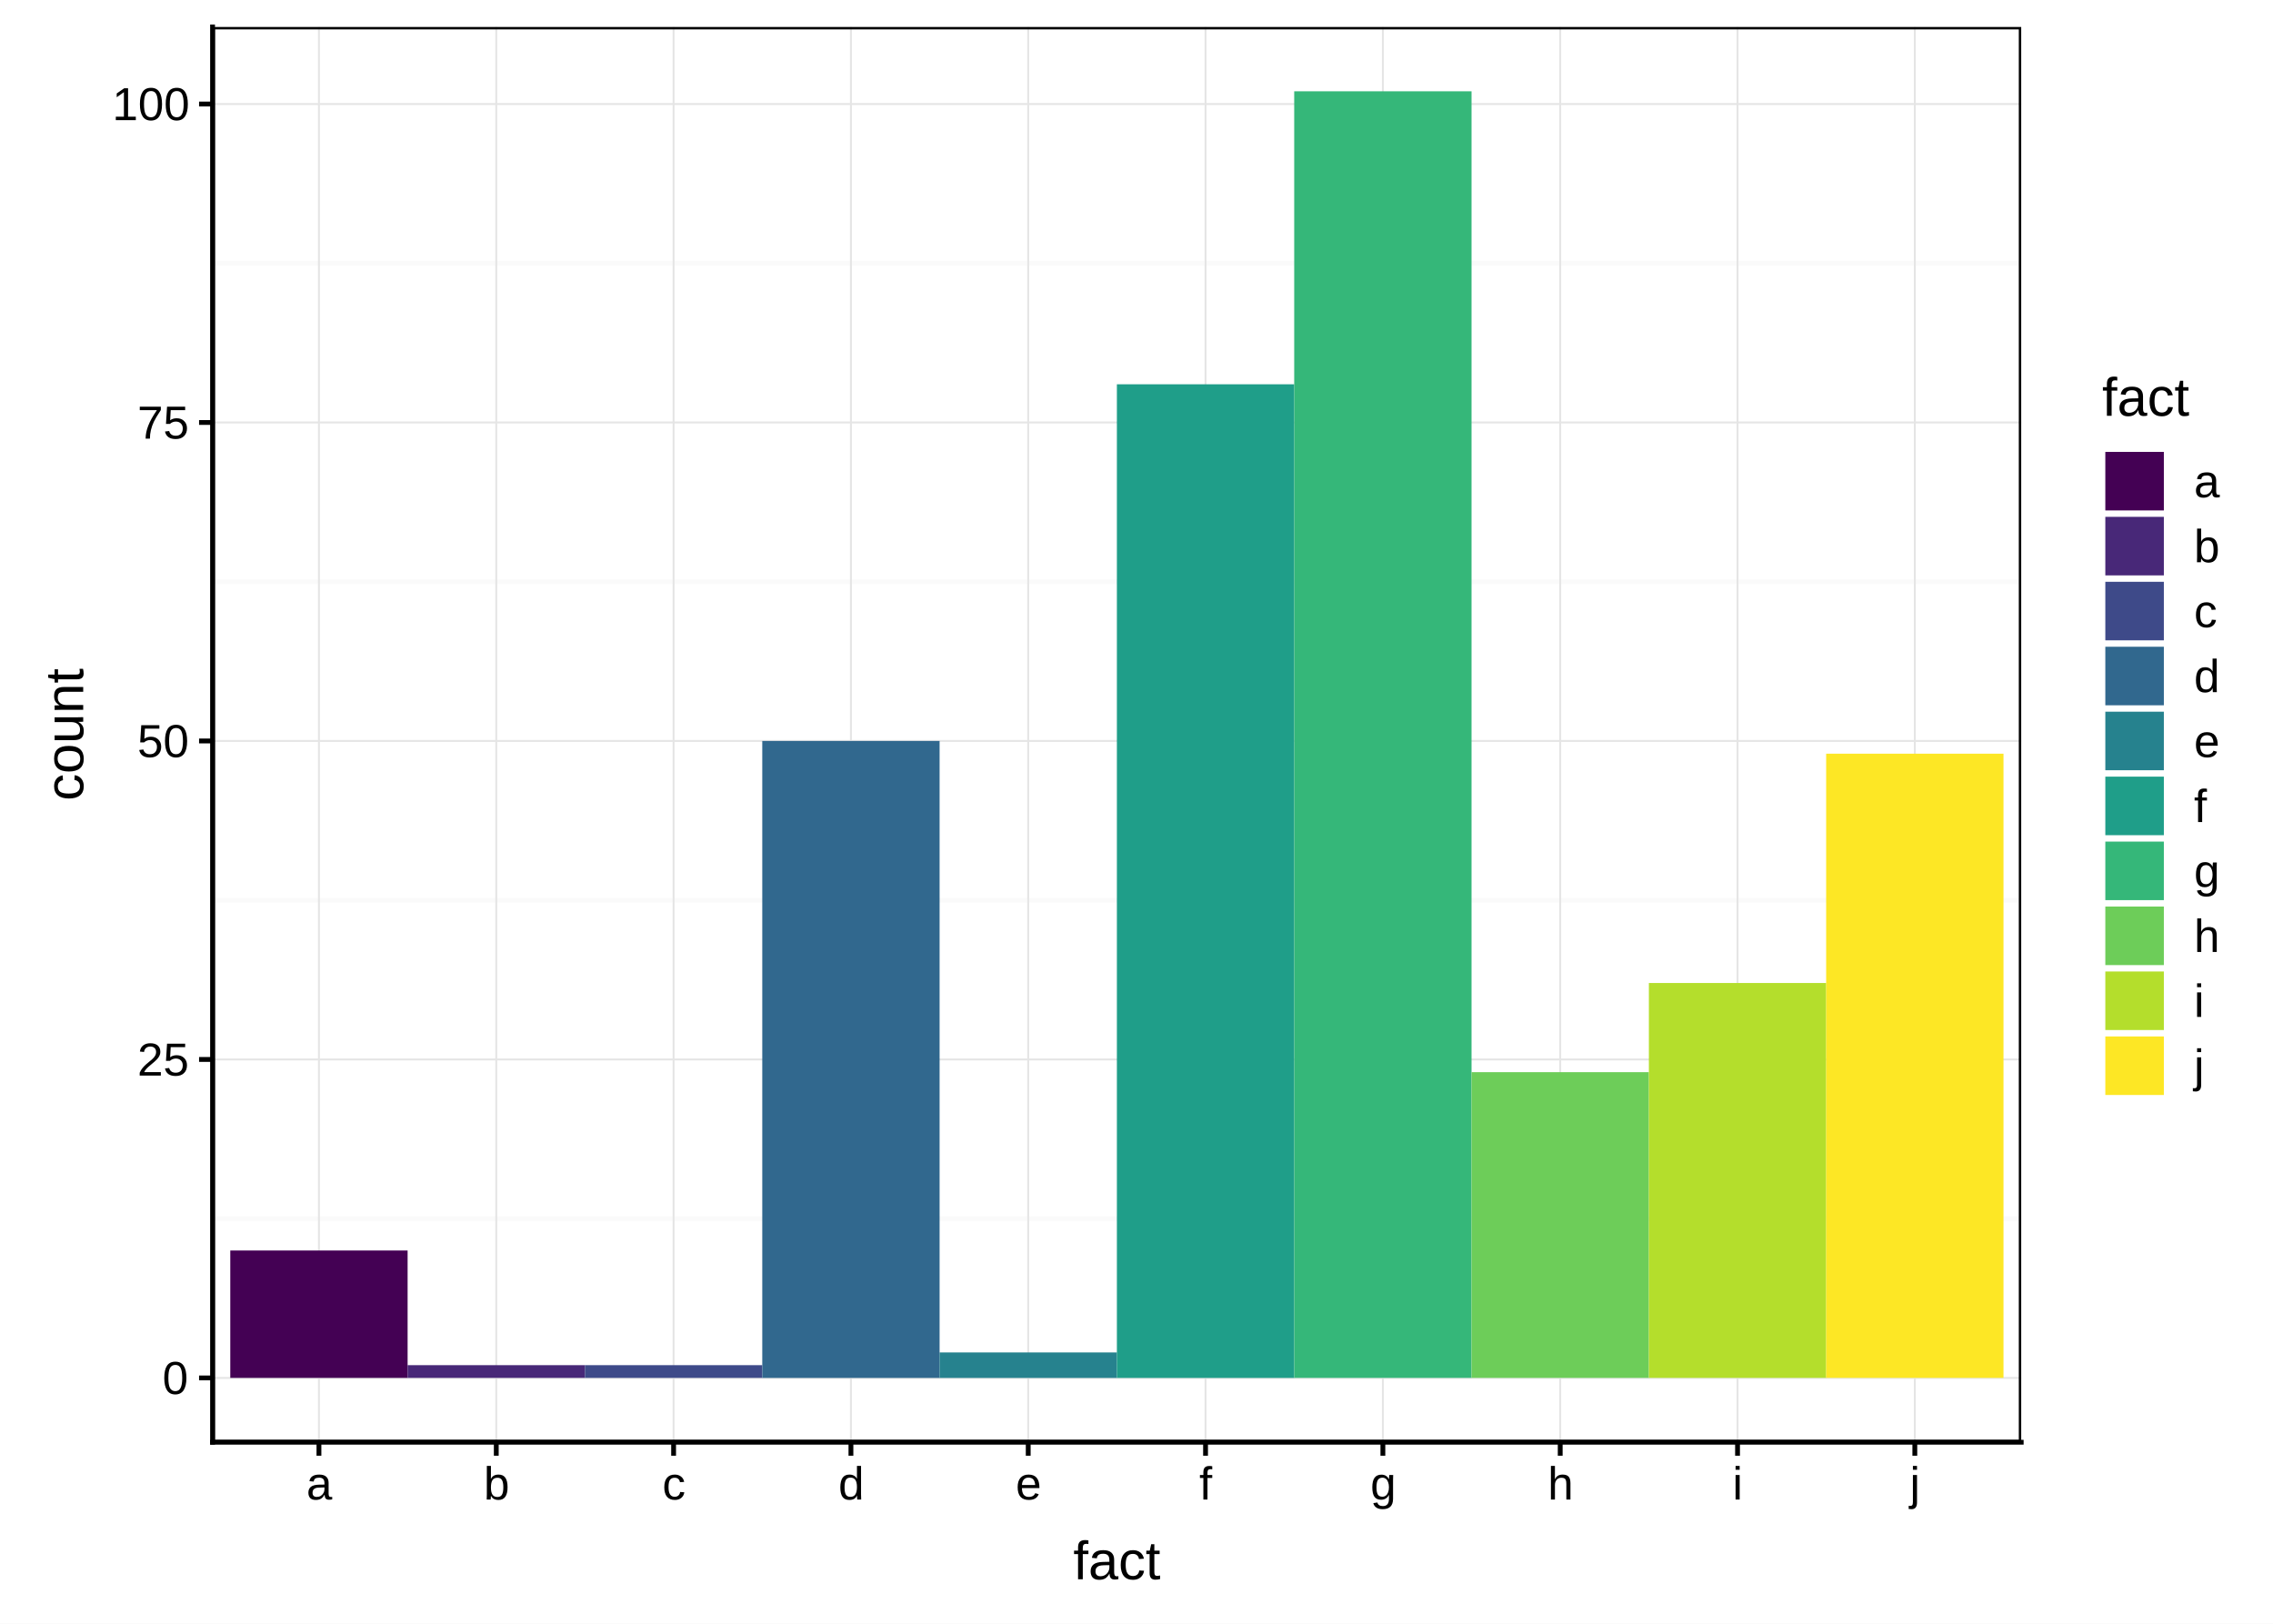
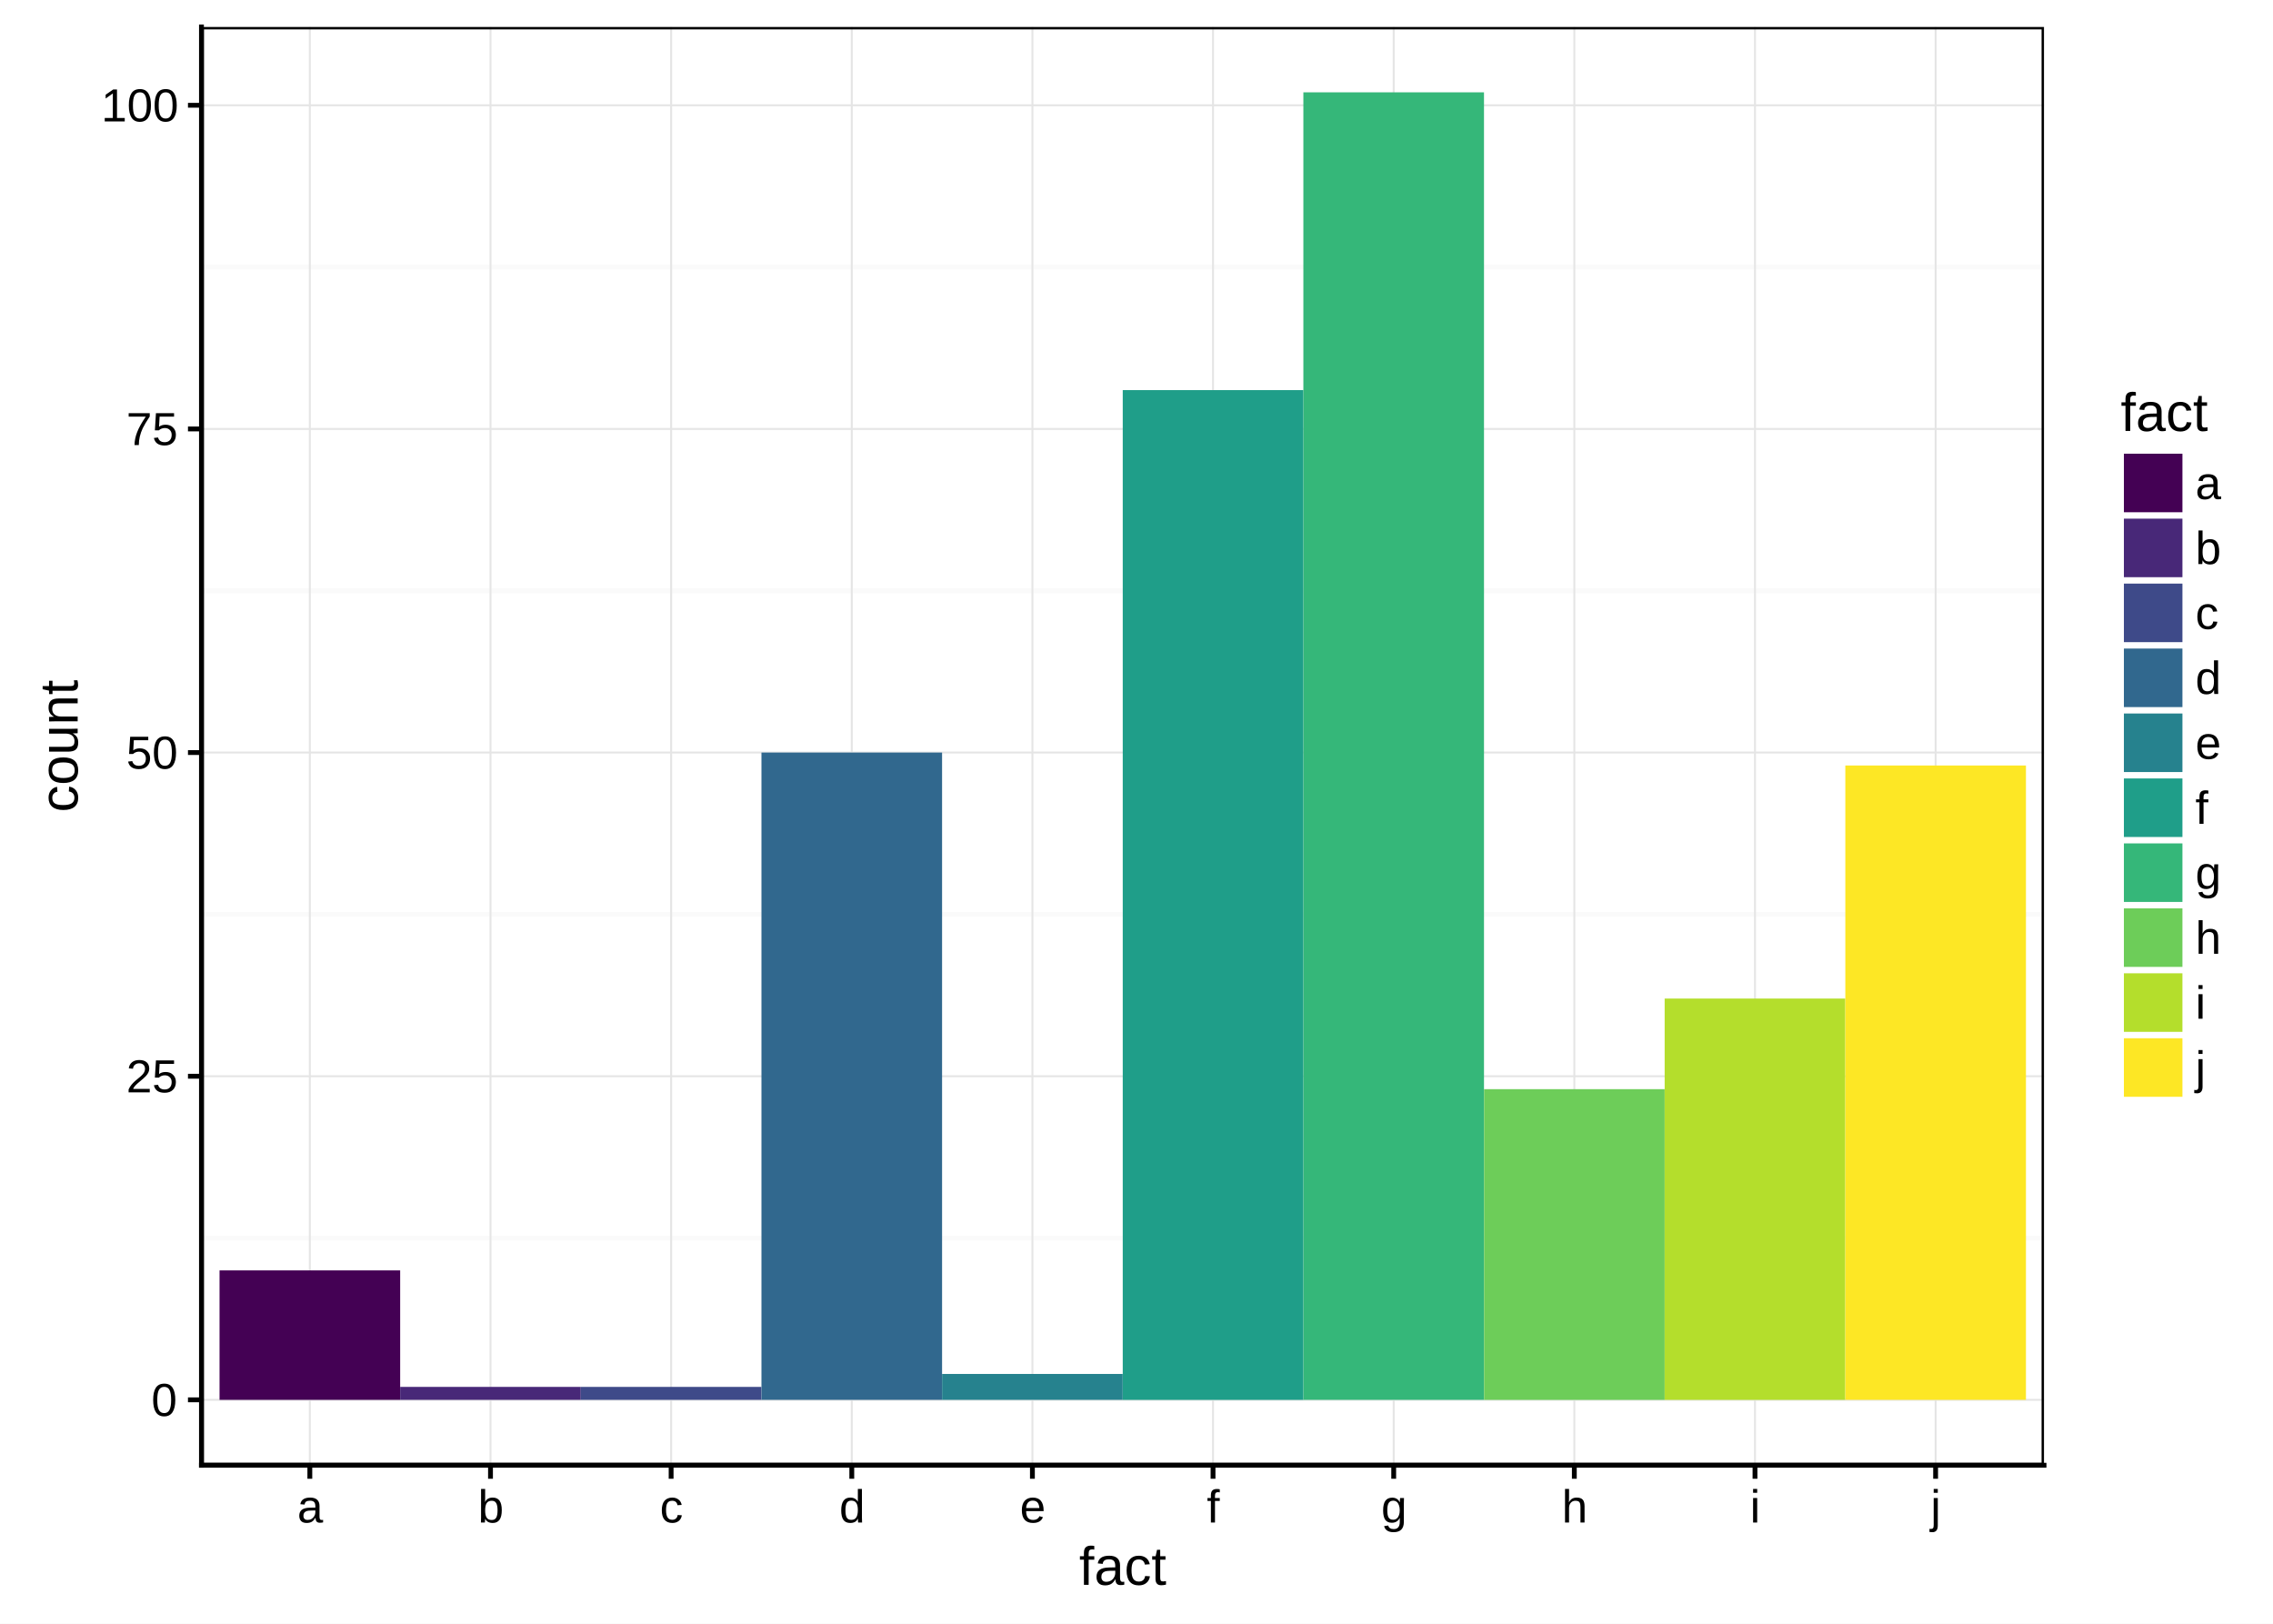
<svg xmlns="http://www.w3.org/2000/svg" viewBox="0 0 504.00 360.00">
  <defs>
    <style type="text/css">
    line, polyline, path, rect, circle {
      fill: none;
      stroke: #000000;
      stroke-linecap: round;
      stroke-linejoin: round;
      stroke-miterlimit: 10.00;
    }
  </style>
  </defs>
  <rect width="100%" height="100%" style="stroke: none; fill: #FFFFFF;" />
  <rect x="0.00" y="0.00" width="504.00" height="360.00" style="stroke-width: 0.00; stroke: none;" />
  <defs>
-     <clipPath id="cpNDcuMTMwM3w0NDguMTc0fDMxOS43NTh8NS45Nzc1OA==">
-       <rect x="47.13" y="5.98" width="401.04" height="313.78" />
+     <clipPath id="cpNDQuNjcwM3w0NTMuMjI1fDMyNC44NTh8NS45Nzc1OA==">
+       <rect x="44.67" y="5.98" width="408.55" height="318.88" />
    </clipPath>
  </defs>
-   <rect x="47.13" y="5.98" width="401.04" height="313.78" style="stroke-width: 0.00; stroke: none; fill: #FFFFFF;" clip-path="url(#cpNDcuMTMwM3w0NDguMTc0fDMxOS43NTh8NS45Nzc1OA==)" />
-   <polyline points="47.13,270.19 448.17,270.19 " style="stroke-width: 1.07; stroke: #FAFAFA; stroke-linecap: butt;" clip-path="url(#cpNDcuMTMwM3w0NDguMTc0fDMxOS43NTh8NS45Nzc1OA==)" />
-   <polyline points="47.13,199.58 448.17,199.58 " style="stroke-width: 1.07; stroke: #FAFAFA; stroke-linecap: butt;" clip-path="url(#cpNDcuMTMwM3w0NDguMTc0fDMxOS43NTh8NS45Nzc1OA==)" />
-   <polyline points="47.13,128.98 448.17,128.98 " style="stroke-width: 1.07; stroke: #FAFAFA; stroke-linecap: butt;" clip-path="url(#cpNDcuMTMwM3w0NDguMTc0fDMxOS43NTh8NS45Nzc1OA==)" />
-   <polyline points="47.13,58.37 448.17,58.37 " style="stroke-width: 1.07; stroke: #FAFAFA; stroke-linecap: butt;" clip-path="url(#cpNDcuMTMwM3w0NDguMTc0fDMxOS43NTh8NS45Nzc1OA==)" />
-   <polyline points="47.13,305.50 448.17,305.50 " style="stroke-width: 0.43; stroke: #E5E5E5; stroke-linecap: butt;" clip-path="url(#cpNDcuMTMwM3w0NDguMTc0fDMxOS43NTh8NS45Nzc1OA==)" />
-   <polyline points="47.13,234.89 448.17,234.89 " style="stroke-width: 0.43; stroke: #E5E5E5; stroke-linecap: butt;" clip-path="url(#cpNDcuMTMwM3w0NDguMTc0fDMxOS43NTh8NS45Nzc1OA==)" />
-   <polyline points="47.13,164.28 448.17,164.28 " style="stroke-width: 0.43; stroke: #E5E5E5; stroke-linecap: butt;" clip-path="url(#cpNDcuMTMwM3w0NDguMTc0fDMxOS43NTh8NS45Nzc1OA==)" />
-   <polyline points="47.13,93.67 448.17,93.67 " style="stroke-width: 0.43; stroke: #E5E5E5; stroke-linecap: butt;" clip-path="url(#cpNDcuMTMwM3w0NDguMTc0fDMxOS43NTh8NS45Nzc1OA==)" />
-   <polyline points="47.13,23.06 448.17,23.06 " style="stroke-width: 0.43; stroke: #E5E5E5; stroke-linecap: butt;" clip-path="url(#cpNDcuMTMwM3w0NDguMTc0fDMxOS43NTh8NS45Nzc1OA==)" />
-   <polyline points="70.72,319.76 70.72,5.98 " style="stroke-width: 0.43; stroke: #E5E5E5; stroke-linecap: butt;" clip-path="url(#cpNDcuMTMwM3w0NDguMTc0fDMxOS43NTh8NS45Nzc1OA==)" />
-   <polyline points="110.04,319.76 110.04,5.98 " style="stroke-width: 0.43; stroke: #E5E5E5; stroke-linecap: butt;" clip-path="url(#cpNDcuMTMwM3w0NDguMTc0fDMxOS43NTh8NS45Nzc1OA==)" />
-   <polyline points="149.36,319.76 149.36,5.98 " style="stroke-width: 0.43; stroke: #E5E5E5; stroke-linecap: butt;" clip-path="url(#cpNDcuMTMwM3w0NDguMTc0fDMxOS43NTh8NS45Nzc1OA==)" />
-   <polyline points="188.68,319.76 188.68,5.98 " style="stroke-width: 0.43; stroke: #E5E5E5; stroke-linecap: butt;" clip-path="url(#cpNDcuMTMwM3w0NDguMTc0fDMxOS43NTh8NS45Nzc1OA==)" />
-   <polyline points="227.99,319.76 227.99,5.98 " style="stroke-width: 0.43; stroke: #E5E5E5; stroke-linecap: butt;" clip-path="url(#cpNDcuMTMwM3w0NDguMTc0fDMxOS43NTh8NS45Nzc1OA==)" />
-   <polyline points="267.31,319.76 267.31,5.98 " style="stroke-width: 0.43; stroke: #E5E5E5; stroke-linecap: butt;" clip-path="url(#cpNDcuMTMwM3w0NDguMTc0fDMxOS43NTh8NS45Nzc1OA==)" />
-   <polyline points="306.63,319.76 306.63,5.98 " style="stroke-width: 0.43; stroke: #E5E5E5; stroke-linecap: butt;" clip-path="url(#cpNDcuMTMwM3w0NDguMTc0fDMxOS43NTh8NS45Nzc1OA==)" />
-   <polyline points="345.95,319.76 345.95,5.98 " style="stroke-width: 0.43; stroke: #E5E5E5; stroke-linecap: butt;" clip-path="url(#cpNDcuMTMwM3w0NDguMTc0fDMxOS43NTh8NS45Nzc1OA==)" />
-   <polyline points="385.27,319.76 385.27,5.98 " style="stroke-width: 0.43; stroke: #E5E5E5; stroke-linecap: butt;" clip-path="url(#cpNDcuMTMwM3w0NDguMTc0fDMxOS43NTh8NS45Nzc1OA==)" />
-   <polyline points="424.58,319.76 424.58,5.98 " style="stroke-width: 0.43; stroke: #E5E5E5; stroke-linecap: butt;" clip-path="url(#cpNDcuMTMwM3w0NDguMTc0fDMxOS43NTh8NS45Nzc1OA==)" />
-   <rect x="51.06" y="277.25" width="39.32" height="28.24" style="stroke-width: 1.07; stroke: none; stroke-linecap: butt; fill: #440154;" clip-path="url(#cpNDcuMTMwM3w0NDguMTc0fDMxOS43NTh8NS45Nzc1OA==)" />
-   <rect x="90.38" y="302.67" width="39.32" height="2.82" style="stroke-width: 1.07; stroke: none; stroke-linecap: butt; fill: #482878;" clip-path="url(#cpNDcuMTMwM3w0NDguMTc0fDMxOS43NTh8NS45Nzc1OA==)" />
-   <rect x="129.70" y="302.67" width="39.32" height="2.82" style="stroke-width: 1.07; stroke: none; stroke-linecap: butt; fill: #3E4A89;" clip-path="url(#cpNDcuMTMwM3w0NDguMTc0fDMxOS43NTh8NS45Nzc1OA==)" />
-   <rect x="169.02" y="164.28" width="39.32" height="141.22" style="stroke-width: 1.07; stroke: none; stroke-linecap: butt; fill: #31688E;" clip-path="url(#cpNDcuMTMwM3w0NDguMTc0fDMxOS43NTh8NS45Nzc1OA==)" />
-   <rect x="208.33" y="299.85" width="39.32" height="5.65" style="stroke-width: 1.07; stroke: none; stroke-linecap: butt; fill: #26828E;" clip-path="url(#cpNDcuMTMwM3w0NDguMTc0fDMxOS43NTh8NS45Nzc1OA==)" />
-   <rect x="247.65" y="85.20" width="39.32" height="220.30" style="stroke-width: 1.07; stroke: none; stroke-linecap: butt; fill: #1F9E89;" clip-path="url(#cpNDcuMTMwM3w0NDguMTc0fDMxOS43NTh8NS45Nzc1OA==)" />
-   <rect x="286.97" y="20.24" width="39.32" height="285.25" style="stroke-width: 1.07; stroke: none; stroke-linecap: butt; fill: #35B779;" clip-path="url(#cpNDcuMTMwM3w0NDguMTc0fDMxOS43NTh8NS45Nzc1OA==)" />
-   <rect x="326.29" y="237.71" width="39.32" height="67.78" style="stroke-width: 1.07; stroke: none; stroke-linecap: butt; fill: #6DCD59;" clip-path="url(#cpNDcuMTMwM3w0NDguMTc0fDMxOS43NTh8NS45Nzc1OA==)" />
-   <rect x="365.61" y="217.94" width="39.32" height="87.55" style="stroke-width: 1.07; stroke: none; stroke-linecap: butt; fill: #B4DE2C;" clip-path="url(#cpNDcuMTMwM3w0NDguMTc0fDMxOS43NTh8NS45Nzc1OA==)" />
-   <rect x="404.92" y="167.10" width="39.32" height="138.39" style="stroke-width: 1.07; stroke: none; stroke-linecap: butt; fill: #FDE725;" clip-path="url(#cpNDcuMTMwM3w0NDguMTc0fDMxOS43NTh8NS45Nzc1OA==)" />
-   <rect x="47.13" y="5.98" width="401.04" height="313.78" style="stroke-width: 1.07;" clip-path="url(#cpNDcuMTMwM3w0NDguMTc0fDMxOS43NTh8NS45Nzc1OA==)" />
+   <rect x="44.67" y="5.98" width="408.55" height="318.88" style="stroke-width: 0.00; stroke: none; fill: #FFFFFF;" clip-path="url(#cpNDQuNjcwM3w0NTMuMjI1fDMyNC44NTh8NS45Nzc1OA==)" />
+   <polyline points="44.67,274.49 453.23,274.49 " style="stroke-width: 1.07; stroke: #FAFAFA; stroke-linecap: butt;" clip-path="url(#cpNDQuNjcwM3w0NTMuMjI1fDMyNC44NTh8NS45Nzc1OA==)" />
+   <polyline points="44.67,202.73 453.23,202.73 " style="stroke-width: 1.07; stroke: #FAFAFA; stroke-linecap: butt;" clip-path="url(#cpNDQuNjcwM3w0NTMuMjI1fDMyNC44NTh8NS45Nzc1OA==)" />
+   <polyline points="44.67,130.98 453.23,130.98 " style="stroke-width: 1.07; stroke: #FAFAFA; stroke-linecap: butt;" clip-path="url(#cpNDQuNjcwM3w0NTMuMjI1fDMyNC44NTh8NS45Nzc1OA==)" />
+   <polyline points="44.67,59.22 453.23,59.22 " style="stroke-width: 1.07; stroke: #FAFAFA; stroke-linecap: butt;" clip-path="url(#cpNDQuNjcwM3w0NTMuMjI1fDMyNC44NTh8NS45Nzc1OA==)" />
+   <polyline points="44.67,310.36 453.23,310.36 " style="stroke-width: 0.43; stroke: #E5E5E5; stroke-linecap: butt;" clip-path="url(#cpNDQuNjcwM3w0NTMuMjI1fDMyNC44NTh8NS45Nzc1OA==)" />
+   <polyline points="44.67,238.61 453.23,238.61 " style="stroke-width: 0.43; stroke: #E5E5E5; stroke-linecap: butt;" clip-path="url(#cpNDQuNjcwM3w0NTMuMjI1fDMyNC44NTh8NS45Nzc1OA==)" />
+   <polyline points="44.67,166.85 453.23,166.85 " style="stroke-width: 0.43; stroke: #E5E5E5; stroke-linecap: butt;" clip-path="url(#cpNDQuNjcwM3w0NTMuMjI1fDMyNC44NTh8NS45Nzc1OA==)" />
+   <polyline points="44.67,95.10 453.23,95.10 " style="stroke-width: 0.43; stroke: #E5E5E5; stroke-linecap: butt;" clip-path="url(#cpNDQuNjcwM3w0NTMuMjI1fDMyNC44NTh8NS45Nzc1OA==)" />
+   <polyline points="44.67,23.34 453.23,23.34 " style="stroke-width: 0.43; stroke: #E5E5E5; stroke-linecap: butt;" clip-path="url(#cpNDQuNjcwM3w0NTMuMjI1fDMyNC44NTh8NS45Nzc1OA==)" />
+   <polyline points="68.70,324.86 68.70,5.98 " style="stroke-width: 0.43; stroke: #E5E5E5; stroke-linecap: butt;" clip-path="url(#cpNDQuNjcwM3w0NTMuMjI1fDMyNC44NTh8NS45Nzc1OA==)" />
+   <polyline points="108.76,324.86 108.76,5.98 " style="stroke-width: 0.43; stroke: #E5E5E5; stroke-linecap: butt;" clip-path="url(#cpNDQuNjcwM3w0NTMuMjI1fDMyNC44NTh8NS45Nzc1OA==)" />
+   <polyline points="148.81,324.86 148.81,5.98 " style="stroke-width: 0.43; stroke: #E5E5E5; stroke-linecap: butt;" clip-path="url(#cpNDQuNjcwM3w0NTMuMjI1fDMyNC44NTh8NS45Nzc1OA==)" />
+   <polyline points="188.87,324.86 188.87,5.98 " style="stroke-width: 0.43; stroke: #E5E5E5; stroke-linecap: butt;" clip-path="url(#cpNDQuNjcwM3w0NTMuMjI1fDMyNC44NTh8NS45Nzc1OA==)" />
+   <polyline points="228.92,324.86 228.92,5.98 " style="stroke-width: 0.43; stroke: #E5E5E5; stroke-linecap: butt;" clip-path="url(#cpNDQuNjcwM3w0NTMuMjI1fDMyNC44NTh8NS45Nzc1OA==)" />
+   <polyline points="268.97,324.86 268.97,5.98 " style="stroke-width: 0.43; stroke: #E5E5E5; stroke-linecap: butt;" clip-path="url(#cpNDQuNjcwM3w0NTMuMjI1fDMyNC44NTh8NS45Nzc1OA==)" />
+   <polyline points="309.03,324.86 309.03,5.98 " style="stroke-width: 0.43; stroke: #E5E5E5; stroke-linecap: butt;" clip-path="url(#cpNDQuNjcwM3w0NTMuMjI1fDMyNC44NTh8NS45Nzc1OA==)" />
+   <polyline points="349.08,324.86 349.08,5.98 " style="stroke-width: 0.43; stroke: #E5E5E5; stroke-linecap: butt;" clip-path="url(#cpNDQuNjcwM3w0NTMuMjI1fDMyNC44NTh8NS45Nzc1OA==)" />
+   <polyline points="389.14,324.86 389.14,5.98 " style="stroke-width: 0.43; stroke: #E5E5E5; stroke-linecap: butt;" clip-path="url(#cpNDQuNjcwM3w0NTMuMjI1fDMyNC44NTh8NS45Nzc1OA==)" />
+   <polyline points="429.19,324.86 429.19,5.98 " style="stroke-width: 0.43; stroke: #E5E5E5; stroke-linecap: butt;" clip-path="url(#cpNDQuNjcwM3w0NTMuMjI1fDMyNC44NTh8NS45Nzc1OA==)" />
+   <rect x="48.68" y="281.66" width="40.05" height="28.70" style="stroke-width: 1.07; stroke: none; stroke-linecap: butt; fill: #440154;" clip-path="url(#cpNDQuNjcwM3w0NTMuMjI1fDMyNC44NTh8NS45Nzc1OA==)" />
+   <rect x="88.73" y="307.49" width="40.05" height="2.87" style="stroke-width: 1.07; stroke: none; stroke-linecap: butt; fill: #482878;" clip-path="url(#cpNDQuNjcwM3w0NTMuMjI1fDMyNC44NTh8NS45Nzc1OA==)" />
+   <rect x="128.78" y="307.49" width="40.05" height="2.87" style="stroke-width: 1.07; stroke: none; stroke-linecap: butt; fill: #3E4A89;" clip-path="url(#cpNDQuNjcwM3w0NTMuMjI1fDMyNC44NTh8NS45Nzc1OA==)" />
+   <rect x="168.84" y="166.85" width="40.05" height="143.51" style="stroke-width: 1.07; stroke: none; stroke-linecap: butt; fill: #31688E;" clip-path="url(#cpNDQuNjcwM3w0NTMuMjI1fDMyNC44NTh8NS45Nzc1OA==)" />
+   <rect x="208.89" y="304.62" width="40.05" height="5.74" style="stroke-width: 1.07; stroke: none; stroke-linecap: butt; fill: #26828E;" clip-path="url(#cpNDQuNjcwM3w0NTMuMjI1fDMyNC44NTh8NS45Nzc1OA==)" />
+   <rect x="248.95" y="86.49" width="40.05" height="223.88" style="stroke-width: 1.07; stroke: none; stroke-linecap: butt; fill: #1F9E89;" clip-path="url(#cpNDQuNjcwM3w0NTMuMjI1fDMyNC44NTh8NS45Nzc1OA==)" />
+   <rect x="289.00" y="20.47" width="40.05" height="289.89" style="stroke-width: 1.07; stroke: none; stroke-linecap: butt; fill: #35B779;" clip-path="url(#cpNDQuNjcwM3w0NTMuMjI1fDMyNC44NTh8NS45Nzc1OA==)" />
+   <rect x="329.06" y="241.48" width="40.05" height="68.89" style="stroke-width: 1.07; stroke: none; stroke-linecap: butt; fill: #6DCD59;" clip-path="url(#cpNDQuNjcwM3w0NTMuMjI1fDMyNC44NTh8NS45Nzc1OA==)" />
+   <rect x="369.11" y="221.39" width="40.05" height="88.98" style="stroke-width: 1.07; stroke: none; stroke-linecap: butt; fill: #B4DE2C;" clip-path="url(#cpNDQuNjcwM3w0NTMuMjI1fDMyNC44NTh8NS45Nzc1OA==)" />
+   <rect x="409.17" y="169.72" width="40.05" height="140.64" style="stroke-width: 1.07; stroke: none; stroke-linecap: butt; fill: #FDE725;" clip-path="url(#cpNDQuNjcwM3w0NTMuMjI1fDMyNC44NTh8NS45Nzc1OA==)" />
+   <rect x="44.67" y="5.98" width="408.55" height="318.88" style="stroke-width: 1.07;" clip-path="url(#cpNDQuNjcwM3w0NTMuMjI1fDMyNC44NTh8NS45Nzc1OA==)" />
  <defs>
    <clipPath id="cpMHw1MDR8MzYwfDA=">
      <rect x="0.00" y="0.00" width="504.00" height="360.00" />
    </clipPath>
  </defs>
-   <polyline points="47.13,319.76 47.13,5.98 " style="stroke-width: 1.07; stroke-linecap: square;" clip-path="url(#cpMHw1MDR8MzYwfDA=)" />
+   <polyline points="44.67,324.86 44.67,5.98 " style="stroke-width: 1.07; stroke-linecap: square;" clip-path="url(#cpMHw1MDR8MzYwfDA=)" />
  <g clip-path="url(#cpMHw1MDR8MzYwfDA=)">
-     <text x="36.02" y="309.07" style="font-size: 10.28px; font-family: Arial;" textLength="5.56px" lengthAdjust="spacingAndGlyphs">0</text>
+     <text x="33.56" y="313.94" style="font-size: 10.28px; font-family: Arial;" textLength="5.56px" lengthAdjust="spacingAndGlyphs">0</text>
  </g>
  <g clip-path="url(#cpMHw1MDR8MzYwfDA=)">
-     <text x="30.46" y="238.47" style="font-size: 10.28px; font-family: Arial;" textLength="11.12px" lengthAdjust="spacingAndGlyphs">25</text>
+     <text x="28.00" y="242.19" style="font-size: 10.28px; font-family: Arial;" textLength="11.12px" lengthAdjust="spacingAndGlyphs">25</text>
  </g>
  <g clip-path="url(#cpMHw1MDR8MzYwfDA=)">
-     <text x="30.46" y="167.86" style="font-size: 10.28px; font-family: Arial;" textLength="11.12px" lengthAdjust="spacingAndGlyphs">50</text>
+     <text x="28.00" y="170.43" style="font-size: 10.28px; font-family: Arial;" textLength="11.12px" lengthAdjust="spacingAndGlyphs">50</text>
  </g>
  <g clip-path="url(#cpMHw1MDR8MzYwfDA=)">
-     <text x="30.46" y="97.25" style="font-size: 10.28px; font-family: Arial;" textLength="11.12px" lengthAdjust="spacingAndGlyphs">75</text>
+     <text x="28.00" y="98.68" style="font-size: 10.28px; font-family: Arial;" textLength="11.12px" lengthAdjust="spacingAndGlyphs">75</text>
  </g>
  <g clip-path="url(#cpMHw1MDR8MzYwfDA=)">
-     <text x="24.90" y="26.64" style="font-size: 10.28px; font-family: Arial;" textLength="16.68px" lengthAdjust="spacingAndGlyphs">100</text>
+     <text x="22.44" y="26.92" style="font-size: 10.28px; font-family: Arial;" textLength="16.68px" lengthAdjust="spacingAndGlyphs">100</text>
  </g>
-   <polyline points="44.14,305.50 47.13,305.50 " style="stroke-width: 1.07; stroke-linecap: butt;" clip-path="url(#cpMHw1MDR8MzYwfDA=)" />
-   <polyline points="44.14,234.89 47.13,234.89 " style="stroke-width: 1.07; stroke-linecap: butt;" clip-path="url(#cpMHw1MDR8MzYwfDA=)" />
-   <polyline points="44.14,164.28 47.13,164.28 " style="stroke-width: 1.07; stroke-linecap: butt;" clip-path="url(#cpMHw1MDR8MzYwfDA=)" />
-   <polyline points="44.14,93.67 47.13,93.67 " style="stroke-width: 1.07; stroke-linecap: butt;" clip-path="url(#cpMHw1MDR8MzYwfDA=)" />
-   <polyline points="44.14,23.06 47.13,23.06 " style="stroke-width: 1.07; stroke-linecap: butt;" clip-path="url(#cpMHw1MDR8MzYwfDA=)" />
-   <polyline points="47.13,319.76 448.17,319.76 " style="stroke-width: 1.07; stroke-linecap: square;" clip-path="url(#cpMHw1MDR8MzYwfDA=)" />
-   <polyline points="70.72,322.75 70.72,319.76 " style="stroke-width: 1.07; stroke-linecap: butt;" clip-path="url(#cpMHw1MDR8MzYwfDA=)" />
-   <polyline points="110.04,322.75 110.04,319.76 " style="stroke-width: 1.07; stroke-linecap: butt;" clip-path="url(#cpMHw1MDR8MzYwfDA=)" />
-   <polyline points="149.36,322.75 149.36,319.76 " style="stroke-width: 1.07; stroke-linecap: butt;" clip-path="url(#cpMHw1MDR8MzYwfDA=)" />
-   <polyline points="188.68,322.75 188.68,319.76 " style="stroke-width: 1.07; stroke-linecap: butt;" clip-path="url(#cpMHw1MDR8MzYwfDA=)" />
-   <polyline points="227.99,322.75 227.99,319.76 " style="stroke-width: 1.07; stroke-linecap: butt;" clip-path="url(#cpMHw1MDR8MzYwfDA=)" />
-   <polyline points="267.31,322.75 267.31,319.76 " style="stroke-width: 1.07; stroke-linecap: butt;" clip-path="url(#cpMHw1MDR8MzYwfDA=)" />
-   <polyline points="306.63,322.75 306.63,319.76 " style="stroke-width: 1.07; stroke-linecap: butt;" clip-path="url(#cpMHw1MDR8MzYwfDA=)" />
-   <polyline points="345.95,322.75 345.95,319.76 " style="stroke-width: 1.07; stroke-linecap: butt;" clip-path="url(#cpMHw1MDR8MzYwfDA=)" />
-   <polyline points="385.27,322.75 385.27,319.76 " style="stroke-width: 1.07; stroke-linecap: butt;" clip-path="url(#cpMHw1MDR8MzYwfDA=)" />
-   <polyline points="424.58,322.75 424.58,319.76 " style="stroke-width: 1.07; stroke-linecap: butt;" clip-path="url(#cpMHw1MDR8MzYwfDA=)" />
+   <polyline points="41.68,310.36 44.67,310.36 " style="stroke-width: 1.07; stroke-linecap: butt;" clip-path="url(#cpMHw1MDR8MzYwfDA=)" />
+   <polyline points="41.68,238.61 44.67,238.61 " style="stroke-width: 1.07; stroke-linecap: butt;" clip-path="url(#cpMHw1MDR8MzYwfDA=)" />
+   <polyline points="41.68,166.85 44.67,166.85 " style="stroke-width: 1.07; stroke-linecap: butt;" clip-path="url(#cpMHw1MDR8MzYwfDA=)" />
+   <polyline points="41.68,95.10 44.67,95.10 " style="stroke-width: 1.07; stroke-linecap: butt;" clip-path="url(#cpMHw1MDR8MzYwfDA=)" />
+   <polyline points="41.68,23.34 44.67,23.34 " style="stroke-width: 1.07; stroke-linecap: butt;" clip-path="url(#cpMHw1MDR8MzYwfDA=)" />
+   <polyline points="44.67,324.86 453.23,324.86 " style="stroke-width: 1.07; stroke-linecap: square;" clip-path="url(#cpMHw1MDR8MzYwfDA=)" />
+   <polyline points="68.70,327.85 68.70,324.86 " style="stroke-width: 1.07; stroke-linecap: butt;" clip-path="url(#cpMHw1MDR8MzYwfDA=)" />
+   <polyline points="108.76,327.85 108.76,324.86 " style="stroke-width: 1.07; stroke-linecap: butt;" clip-path="url(#cpMHw1MDR8MzYwfDA=)" />
+   <polyline points="148.81,327.85 148.81,324.86 " style="stroke-width: 1.07; stroke-linecap: butt;" clip-path="url(#cpMHw1MDR8MzYwfDA=)" />
+   <polyline points="188.87,327.85 188.87,324.86 " style="stroke-width: 1.07; stroke-linecap: butt;" clip-path="url(#cpMHw1MDR8MzYwfDA=)" />
+   <polyline points="228.92,327.85 228.92,324.86 " style="stroke-width: 1.07; stroke-linecap: butt;" clip-path="url(#cpMHw1MDR8MzYwfDA=)" />
+   <polyline points="268.97,327.85 268.97,324.86 " style="stroke-width: 1.07; stroke-linecap: butt;" clip-path="url(#cpMHw1MDR8MzYwfDA=)" />
+   <polyline points="309.03,327.85 309.03,324.86 " style="stroke-width: 1.07; stroke-linecap: butt;" clip-path="url(#cpMHw1MDR8MzYwfDA=)" />
+   <polyline points="349.08,327.85 349.08,324.86 " style="stroke-width: 1.07; stroke-linecap: butt;" clip-path="url(#cpMHw1MDR8MzYwfDA=)" />
+   <polyline points="389.14,327.85 389.14,324.86 " style="stroke-width: 1.07; stroke-linecap: butt;" clip-path="url(#cpMHw1MDR8MzYwfDA=)" />
+   <polyline points="429.19,327.85 429.19,324.86 " style="stroke-width: 1.07; stroke-linecap: butt;" clip-path="url(#cpMHw1MDR8MzYwfDA=)" />
  <g clip-path="url(#cpMHw1MDR8MzYwfDA=)">
-     <text x="67.94" y="332.46" style="font-size: 10.28px; font-family: Arial;" textLength="5.56px" lengthAdjust="spacingAndGlyphs">a</text>
+     <text x="65.92" y="337.56" style="font-size: 10.28px; font-family: Arial;" textLength="5.56px" lengthAdjust="spacingAndGlyphs">a</text>
  </g>
  <g clip-path="url(#cpMHw1MDR8MzYwfDA=)">
-     <text x="107.26" y="332.46" style="font-size: 10.28px; font-family: Arial;" textLength="5.56px" lengthAdjust="spacingAndGlyphs">b</text>
+     <text x="105.98" y="337.56" style="font-size: 10.28px; font-family: Arial;" textLength="5.56px" lengthAdjust="spacingAndGlyphs">b</text>
  </g>
  <g clip-path="url(#cpMHw1MDR8MzYwfDA=)">
-     <text x="146.86" y="332.46" style="font-size: 10.28px; font-family: Arial;" textLength="5.00px" lengthAdjust="spacingAndGlyphs">c</text>
+     <text x="146.31" y="337.56" style="font-size: 10.28px; font-family: Arial;" textLength="5.00px" lengthAdjust="spacingAndGlyphs">c</text>
  </g>
  <g clip-path="url(#cpMHw1MDR8MzYwfDA=)">
-     <text x="185.89" y="332.46" style="font-size: 10.28px; font-family: Arial;" textLength="5.56px" lengthAdjust="spacingAndGlyphs">d</text>
+     <text x="186.09" y="337.56" style="font-size: 10.28px; font-family: Arial;" textLength="5.56px" lengthAdjust="spacingAndGlyphs">d</text>
  </g>
  <g clip-path="url(#cpMHw1MDR8MzYwfDA=)">
-     <text x="225.21" y="332.46" style="font-size: 10.28px; font-family: Arial;" textLength="5.56px" lengthAdjust="spacingAndGlyphs">e</text>
+     <text x="226.14" y="337.56" style="font-size: 10.28px; font-family: Arial;" textLength="5.56px" lengthAdjust="spacingAndGlyphs">e</text>
  </g>
  <g clip-path="url(#cpMHw1MDR8MzYwfDA=)">
-     <text x="265.92" y="332.46" style="font-size: 10.28px; font-family: Arial;" textLength="2.78px" lengthAdjust="spacingAndGlyphs">f</text>
+     <text x="267.59" y="337.56" style="font-size: 10.28px; font-family: Arial;" textLength="2.78px" lengthAdjust="spacingAndGlyphs">f</text>
  </g>
  <g clip-path="url(#cpMHw1MDR8MzYwfDA=)">
-     <text x="303.85" y="332.46" style="font-size: 10.28px; font-family: Arial;" textLength="5.56px" lengthAdjust="spacingAndGlyphs">g</text>
+     <text x="306.25" y="337.56" style="font-size: 10.28px; font-family: Arial;" textLength="5.56px" lengthAdjust="spacingAndGlyphs">g</text>
  </g>
  <g clip-path="url(#cpMHw1MDR8MzYwfDA=)">
-     <text x="343.17" y="332.46" style="font-size: 10.28px; font-family: Arial;" textLength="5.56px" lengthAdjust="spacingAndGlyphs">h</text>
+     <text x="346.30" y="337.56" style="font-size: 10.28px; font-family: Arial;" textLength="5.56px" lengthAdjust="spacingAndGlyphs">h</text>
  </g>
  <g clip-path="url(#cpMHw1MDR8MzYwfDA=)">
-     <text x="384.15" y="332.46" style="font-size: 10.28px; font-family: Arial;" textLength="2.22px" lengthAdjust="spacingAndGlyphs">i</text>
+     <text x="388.03" y="337.56" style="font-size: 10.28px; font-family: Arial;" textLength="2.22px" lengthAdjust="spacingAndGlyphs">i</text>
  </g>
  <g clip-path="url(#cpMHw1MDR8MzYwfDA=)">
-     <text x="423.47" y="332.46" style="font-size: 10.28px; font-family: Arial;" textLength="2.22px" lengthAdjust="spacingAndGlyphs">j</text>
+     <text x="428.08" y="337.56" style="font-size: 10.28px; font-family: Arial;" textLength="2.22px" lengthAdjust="spacingAndGlyphs">j</text>
  </g>
  <g clip-path="url(#cpMHw1MDR8MzYwfDA=)">
-     <text x="237.98" y="350.14" style="font-size: 12.00px; font-family: Arial;" textLength="19.34px" lengthAdjust="spacingAndGlyphs">fact</text>
+     <text x="239.28" y="351.37" style="font-size: 12.00px; font-family: Arial;" textLength="19.34px" lengthAdjust="spacingAndGlyphs">fact</text>
  </g>
  <g clip-path="url(#cpMHw1MDR8MzYwfDA=)">
-     <text transform="translate(18.45,177.55) rotate(-90)" style="font-size: 12.00px; font-family: Arial;" textLength="29.36px" lengthAdjust="spacingAndGlyphs">count</text>
+     <text transform="translate(17.22,180.10) rotate(-90)" style="font-size: 12.00px; font-family: Arial;" textLength="29.36px" lengthAdjust="spacingAndGlyphs">count</text>
  </g>
-   <rect x="460.13" y="76.27" width="37.89" height="173.19" style="stroke-width: 0.75; stroke: none; fill: #FFFFFF;" clip-path="url(#cpMHw1MDR8MzYwfDA=)" />
+   <rect x="464.56" y="81.28" width="33.46" height="168.27" style="stroke-width: 0.75; stroke: none; fill: #FFFFFF;" clip-path="url(#cpMHw1MDR8MzYwfDA=)" />
  <g clip-path="url(#cpMHw1MDR8MzYwfDA=)">
-     <text x="466.11" y="92.18" style="font-size: 12.00px; font-family: Arial;" textLength="19.34px" lengthAdjust="spacingAndGlyphs">fact</text>
+     <text x="470.23" y="95.55" style="font-size: 12.00px; font-family: Arial;" textLength="19.34px" lengthAdjust="spacingAndGlyphs">fact</text>
  </g>
-   <rect x="466.82" y="100.19" width="12.98" height="12.98" style="stroke-width: 1.07; stroke: none; stroke-linejoin: miter; fill: #440154;" clip-path="url(#cpMHw1MDR8MzYwfDA=)" />
-   <rect x="466.82" y="114.59" width="12.98" height="12.98" style="stroke-width: 1.07; stroke: none; stroke-linejoin: miter; fill: #482878;" clip-path="url(#cpMHw1MDR8MzYwfDA=)" />
-   <rect x="466.82" y="128.99" width="12.98" height="12.98" style="stroke-width: 1.07; stroke: none; stroke-linejoin: miter; fill: #3E4A89;" clip-path="url(#cpMHw1MDR8MzYwfDA=)" />
-   <rect x="466.82" y="143.39" width="12.98" height="12.98" style="stroke-width: 1.07; stroke: none; stroke-linejoin: miter; fill: #31688E;" clip-path="url(#cpMHw1MDR8MzYwfDA=)" />
-   <rect x="466.82" y="157.79" width="12.98" height="12.98" style="stroke-width: 1.07; stroke: none; stroke-linejoin: miter; fill: #26828E;" clip-path="url(#cpMHw1MDR8MzYwfDA=)" />
-   <rect x="466.82" y="172.19" width="12.98" height="12.98" style="stroke-width: 1.07; stroke: none; stroke-linejoin: miter; fill: #1F9E89;" clip-path="url(#cpMHw1MDR8MzYwfDA=)" />
-   <rect x="466.82" y="186.59" width="12.98" height="12.98" style="stroke-width: 1.07; stroke: none; stroke-linejoin: miter; fill: #35B779;" clip-path="url(#cpMHw1MDR8MzYwfDA=)" />
-   <rect x="466.82" y="200.99" width="12.98" height="12.98" style="stroke-width: 1.07; stroke: none; stroke-linejoin: miter; fill: #6DCD59;" clip-path="url(#cpMHw1MDR8MzYwfDA=)" />
-   <rect x="466.82" y="215.39" width="12.98" height="12.98" style="stroke-width: 1.07; stroke: none; stroke-linejoin: miter; fill: #B4DE2C;" clip-path="url(#cpMHw1MDR8MzYwfDA=)" />
-   <rect x="466.82" y="229.79" width="12.98" height="12.98" style="stroke-width: 1.07; stroke: none; stroke-linejoin: miter; fill: #FDE725;" clip-path="url(#cpMHw1MDR8MzYwfDA=)" />
+   <rect x="470.94" y="100.59" width="12.98" height="12.98" style="stroke-width: 1.07; stroke: none; stroke-linejoin: miter; fill: #440154;" clip-path="url(#cpMHw1MDR8MzYwfDA=)" />
+   <rect x="470.94" y="114.99" width="12.98" height="12.98" style="stroke-width: 1.07; stroke: none; stroke-linejoin: miter; fill: #482878;" clip-path="url(#cpMHw1MDR8MzYwfDA=)" />
+   <rect x="470.94" y="129.39" width="12.98" height="12.98" style="stroke-width: 1.07; stroke: none; stroke-linejoin: miter; fill: #3E4A89;" clip-path="url(#cpMHw1MDR8MzYwfDA=)" />
+   <rect x="470.94" y="143.79" width="12.98" height="12.98" style="stroke-width: 1.07; stroke: none; stroke-linejoin: miter; fill: #31688E;" clip-path="url(#cpMHw1MDR8MzYwfDA=)" />
+   <rect x="470.94" y="158.19" width="12.98" height="12.98" style="stroke-width: 1.07; stroke: none; stroke-linejoin: miter; fill: #26828E;" clip-path="url(#cpMHw1MDR8MzYwfDA=)" />
+   <rect x="470.94" y="172.59" width="12.98" height="12.98" style="stroke-width: 1.07; stroke: none; stroke-linejoin: miter; fill: #1F9E89;" clip-path="url(#cpMHw1MDR8MzYwfDA=)" />
+   <rect x="470.94" y="186.99" width="12.98" height="12.98" style="stroke-width: 1.07; stroke: none; stroke-linejoin: miter; fill: #35B779;" clip-path="url(#cpMHw1MDR8MzYwfDA=)" />
+   <rect x="470.94" y="201.39" width="12.98" height="12.98" style="stroke-width: 1.07; stroke: none; stroke-linejoin: miter; fill: #6DCD59;" clip-path="url(#cpMHw1MDR8MzYwfDA=)" />
+   <rect x="470.94" y="215.79" width="12.98" height="12.98" style="stroke-width: 1.07; stroke: none; stroke-linejoin: miter; fill: #B4DE2C;" clip-path="url(#cpMHw1MDR8MzYwfDA=)" />
+   <rect x="470.94" y="230.19" width="12.98" height="12.98" style="stroke-width: 1.07; stroke: none; stroke-linejoin: miter; fill: #FDE725;" clip-path="url(#cpMHw1MDR8MzYwfDA=)" />
  <g clip-path="url(#cpMHw1MDR8MzYwfDA=)">
-     <text x="486.48" y="110.26" style="font-size: 10.28px; font-family: Arial;" textLength="5.56px" lengthAdjust="spacingAndGlyphs">a</text>
+     <text x="486.79" y="110.66" style="font-size: 10.28px; font-family: Arial;" textLength="5.56px" lengthAdjust="spacingAndGlyphs">a</text>
  </g>
  <g clip-path="url(#cpMHw1MDR8MzYwfDA=)">
-     <text x="486.48" y="124.66" style="font-size: 10.28px; font-family: Arial;" textLength="5.56px" lengthAdjust="spacingAndGlyphs">b</text>
+     <text x="486.79" y="125.06" style="font-size: 10.28px; font-family: Arial;" textLength="5.56px" lengthAdjust="spacingAndGlyphs">b</text>
  </g>
  <g clip-path="url(#cpMHw1MDR8MzYwfDA=)">
-     <text x="486.48" y="139.06" style="font-size: 10.28px; font-family: Arial;" textLength="5.00px" lengthAdjust="spacingAndGlyphs">c</text>
+     <text x="486.79" y="139.46" style="font-size: 10.28px; font-family: Arial;" textLength="5.00px" lengthAdjust="spacingAndGlyphs">c</text>
  </g>
  <g clip-path="url(#cpMHw1MDR8MzYwfDA=)">
-     <text x="486.48" y="153.46" style="font-size: 10.28px; font-family: Arial;" textLength="5.56px" lengthAdjust="spacingAndGlyphs">d</text>
+     <text x="486.79" y="153.86" style="font-size: 10.28px; font-family: Arial;" textLength="5.56px" lengthAdjust="spacingAndGlyphs">d</text>
  </g>
  <g clip-path="url(#cpMHw1MDR8MzYwfDA=)">
-     <text x="486.48" y="167.86" style="font-size: 10.28px; font-family: Arial;" textLength="5.56px" lengthAdjust="spacingAndGlyphs">e</text>
+     <text x="486.79" y="168.26" style="font-size: 10.28px; font-family: Arial;" textLength="5.56px" lengthAdjust="spacingAndGlyphs">e</text>
  </g>
  <g clip-path="url(#cpMHw1MDR8MzYwfDA=)">
-     <text x="486.48" y="182.26" style="font-size: 10.28px; font-family: Arial;" textLength="2.78px" lengthAdjust="spacingAndGlyphs">f</text>
+     <text x="486.79" y="182.66" style="font-size: 10.28px; font-family: Arial;" textLength="2.78px" lengthAdjust="spacingAndGlyphs">f</text>
  </g>
  <g clip-path="url(#cpMHw1MDR8MzYwfDA=)">
-     <text x="486.48" y="196.66" style="font-size: 10.28px; font-family: Arial;" textLength="5.56px" lengthAdjust="spacingAndGlyphs">g</text>
+     <text x="486.79" y="197.06" style="font-size: 10.28px; font-family: Arial;" textLength="5.56px" lengthAdjust="spacingAndGlyphs">g</text>
  </g>
  <g clip-path="url(#cpMHw1MDR8MzYwfDA=)">
-     <text x="486.48" y="211.06" style="font-size: 10.28px; font-family: Arial;" textLength="5.56px" lengthAdjust="spacingAndGlyphs">h</text>
+     <text x="486.79" y="211.46" style="font-size: 10.28px; font-family: Arial;" textLength="5.56px" lengthAdjust="spacingAndGlyphs">h</text>
  </g>
  <g clip-path="url(#cpMHw1MDR8MzYwfDA=)">
-     <text x="486.48" y="225.46" style="font-size: 10.28px; font-family: Arial;" textLength="2.22px" lengthAdjust="spacingAndGlyphs">i</text>
+     <text x="486.79" y="225.86" style="font-size: 10.28px; font-family: Arial;" textLength="2.22px" lengthAdjust="spacingAndGlyphs">i</text>
  </g>
  <g clip-path="url(#cpMHw1MDR8MzYwfDA=)">
-     <text x="486.48" y="239.86" style="font-size: 10.28px; font-family: Arial;" textLength="2.22px" lengthAdjust="spacingAndGlyphs">j</text>
+     <text x="486.79" y="240.26" style="font-size: 10.28px; font-family: Arial;" textLength="2.22px" lengthAdjust="spacingAndGlyphs">j</text>
  </g>
</svg>
